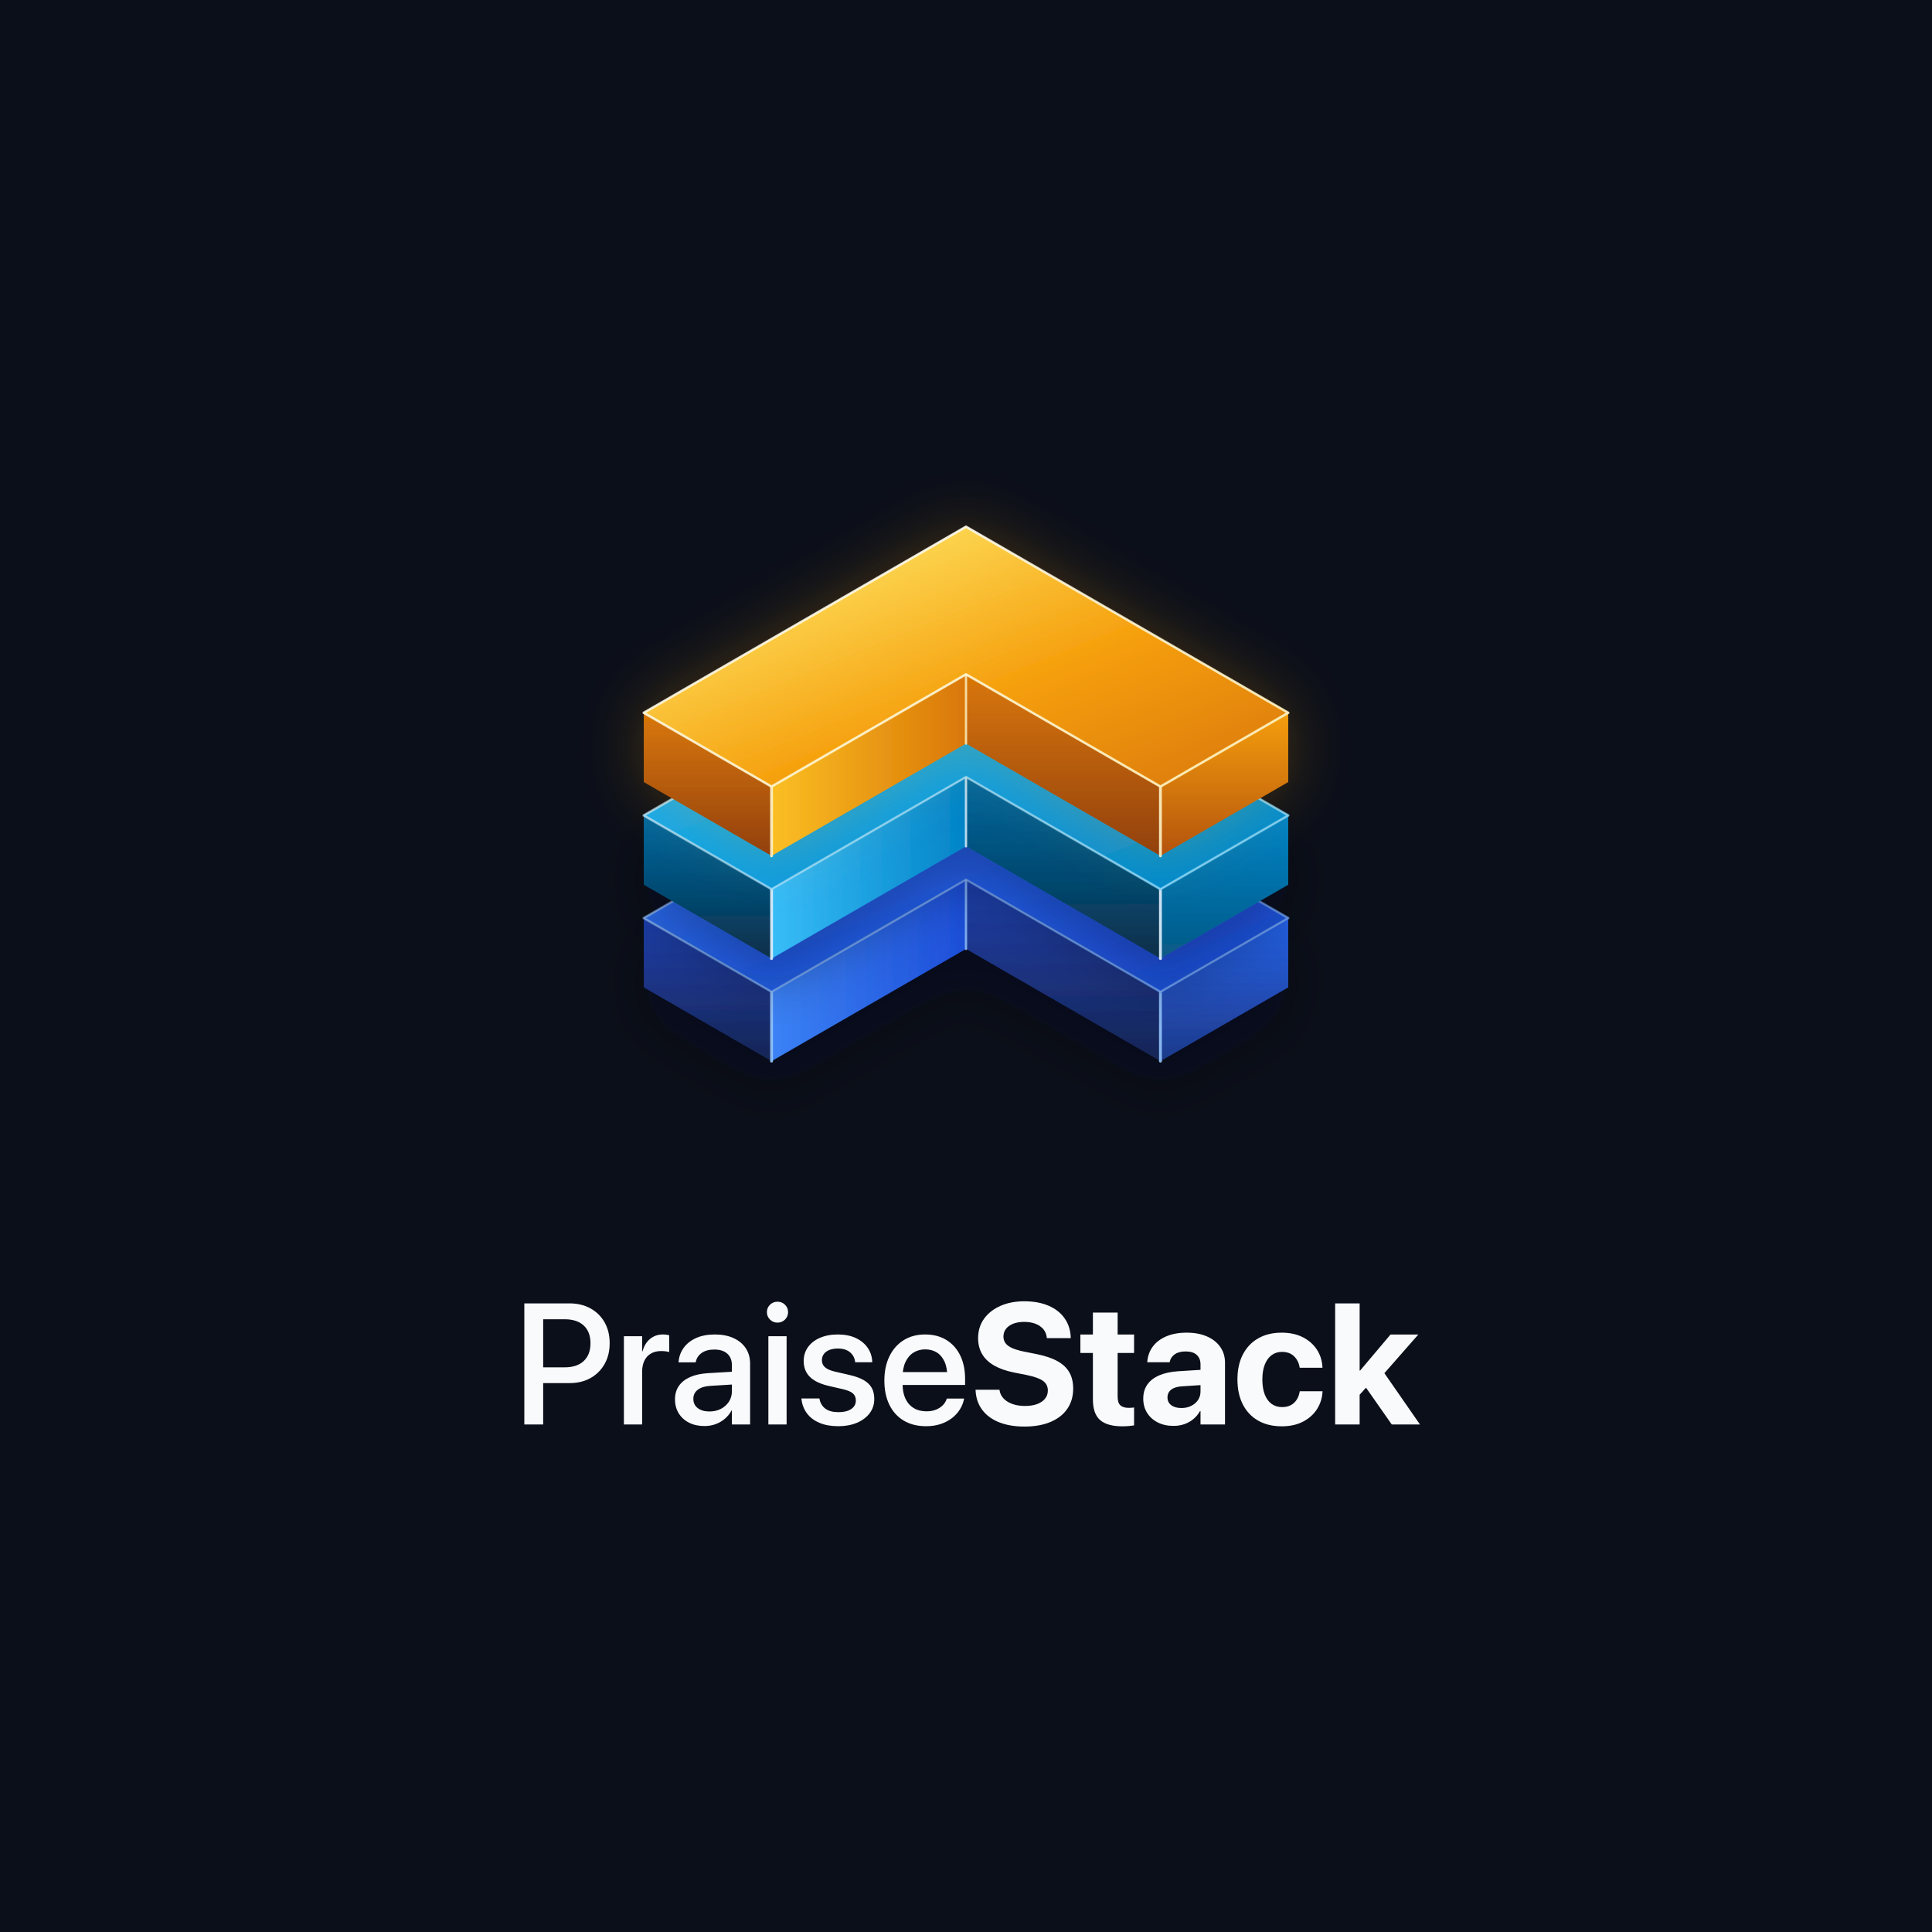
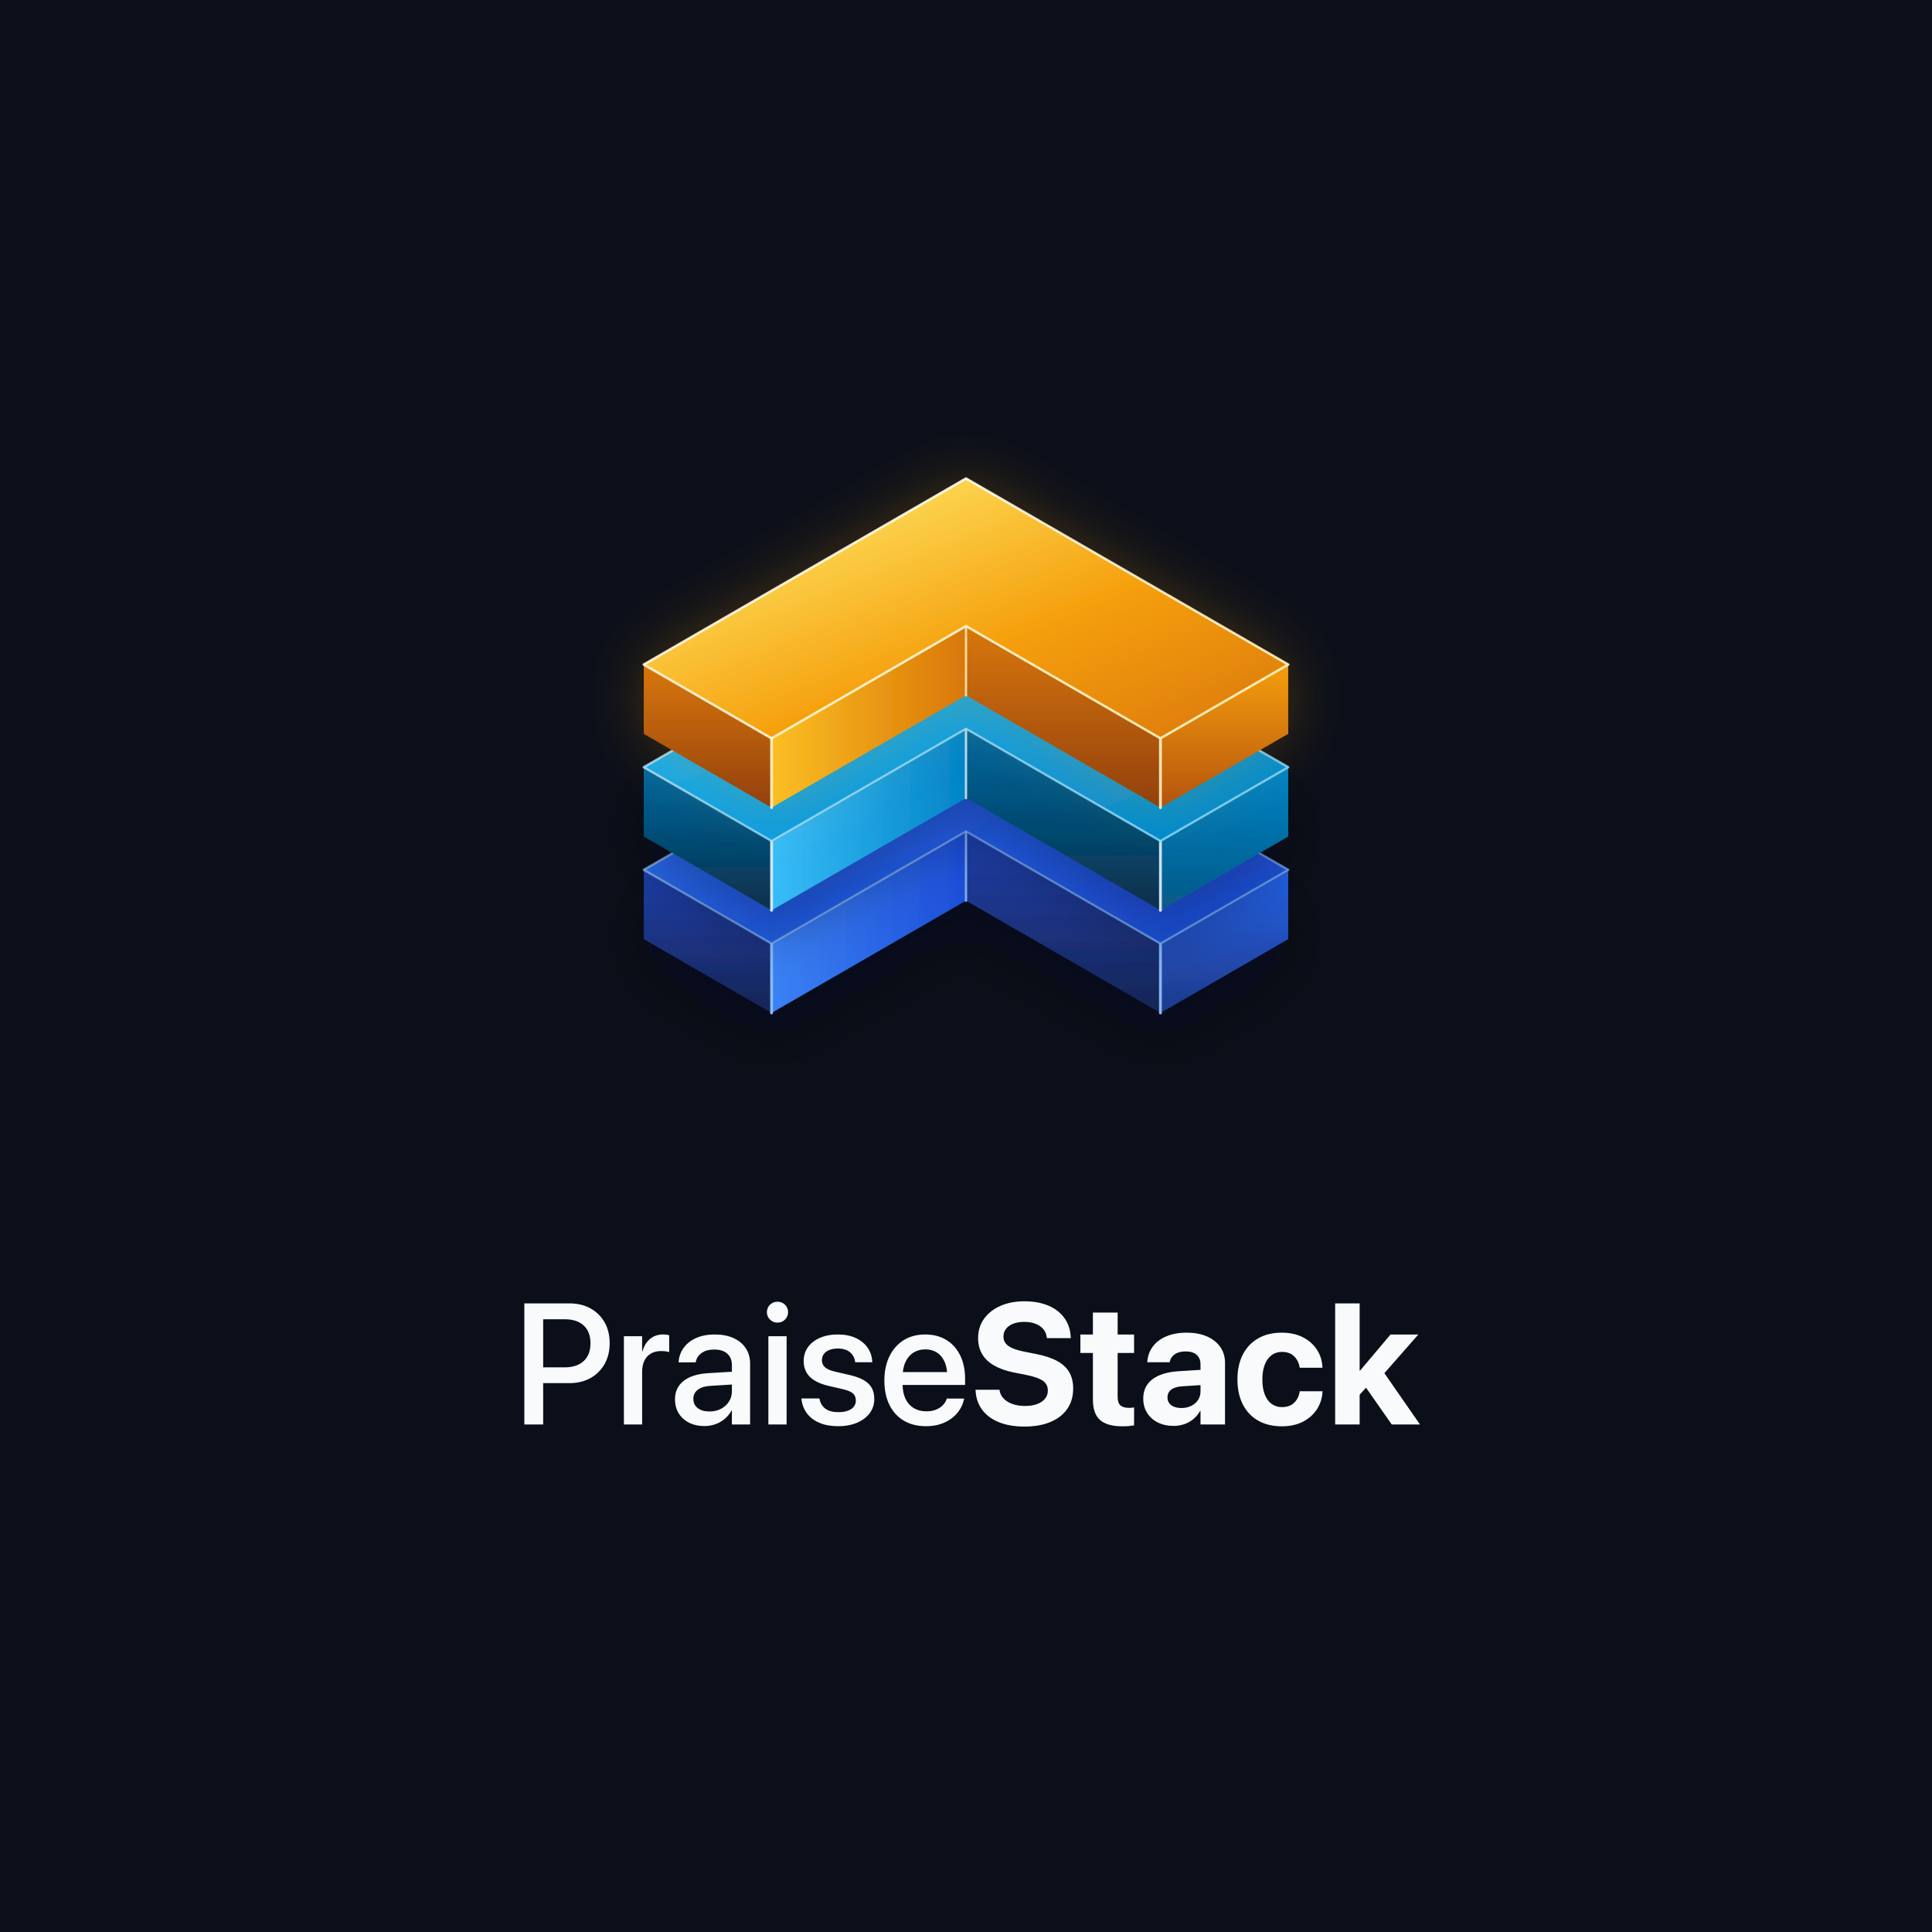
<svg xmlns="http://www.w3.org/2000/svg" viewBox="0 0 1024 1024" width="1024" height="1024">
  <defs>
    <filter id="softShadow" x="-20%" y="-20%" width="140%" height="140%">
      <feDropShadow dx="0" dy="16" stdDeviation="14" flood-color="#020617" flood-opacity="0.30" />
    </filter>
    <filter id="amberAura" x="-30%" y="-30%" width="160%" height="160%">
      <feDropShadow dx="0" dy="0" stdDeviation="16" flood-color="#F59E0B" flood-opacity="0.25" />
    </filter>
    <filter id="liveRedAura" x="-30%" y="-30%" width="160%" height="160%">
      <feDropShadow dx="0" dy="12" stdDeviation="16" flood-color="#DC2626" flood-opacity="0.35" />
    </filter>
    <linearGradient id="blueTop" x1="0%" y1="0%" x2="100%" y2="100%">
      <stop offset="0%" stop-color="#3B82F6" />
      <stop offset="50%" stop-color="#2563EB" />
      <stop offset="100%" stop-color="#1D4ED8" />
    </linearGradient>
    <linearGradient id="blueLeft" x1="0%" y1="0%" x2="0%" y2="100%">
      <stop offset="0%" stop-color="#1E40AF" />
      <stop offset="100%" stop-color="#172554" />
    </linearGradient>
    <linearGradient id="blueRight" x1="0%" y1="0%" x2="0%" y2="100%">
      <stop offset="0%" stop-color="#2563EB" />
      <stop offset="100%" stop-color="#1E3A8A" />
    </linearGradient>
    <linearGradient id="blueInner" x1="0%" y1="0%" x2="100%" y2="0%">
      <stop offset="0%" stop-color="#3B82F6" />
      <stop offset="100%" stop-color="#1D4ED8" />
    </linearGradient>
    <linearGradient id="blueRim" x1="0%" y1="0%" x2="100%" y2="100%">
      <stop offset="0%" stop-color="#93C5FD" stop-opacity="0.85" />
      <stop offset="50%" stop-color="#60A5FA" stop-opacity="0.45" />
      <stop offset="100%" stop-color="#3B82F6" stop-opacity="0.75" />
    </linearGradient>
    <linearGradient id="cyanTop" x1="0%" y1="0%" x2="100%" y2="100%">
      <stop offset="0%" stop-color="#38BDF8" />
      <stop offset="45%" stop-color="#0EA5E9" />
      <stop offset="100%" stop-color="#0284C7" />
    </linearGradient>
    <linearGradient id="cyanLeft" x1="0%" y1="0%" x2="0%" y2="100%">
      <stop offset="0%" stop-color="#0369A1" />
      <stop offset="100%" stop-color="#082F49" />
    </linearGradient>
    <linearGradient id="cyanRight" x1="0%" y1="0%" x2="0%" y2="100%">
      <stop offset="0%" stop-color="#0284C7" />
      <stop offset="100%" stop-color="#075985" />
    </linearGradient>
    <linearGradient id="cyanInner" x1="0%" y1="0%" x2="100%" y2="0%">
      <stop offset="0%" stop-color="#38BDF8" />
      <stop offset="100%" stop-color="#0284C7" />
    </linearGradient>
    <linearGradient id="cyanRim" x1="0%" y1="0%" x2="100%" y2="100%">
      <stop offset="0%" stop-color="#E0F2FE" stop-opacity="0.9" />
      <stop offset="50%" stop-color="#7DD3FC" stop-opacity="0.55" />
      <stop offset="100%" stop-color="#38BDF8" stop-opacity="0.8" />
    </linearGradient>
    <linearGradient id="amberTop" x1="0%" y1="0%" x2="100%" y2="100%">
      <stop offset="0%" stop-color="#FEF3C7" />
      <stop offset="25%" stop-color="#FCD34D" />
      <stop offset="60%" stop-color="#F59E0B" />
      <stop offset="100%" stop-color="#D97706" />
    </linearGradient>
    <linearGradient id="amberLeft" x1="0%" y1="0%" x2="0%" y2="100%">
      <stop offset="0%" stop-color="#D97706" />
      <stop offset="100%" stop-color="#92400E" />
    </linearGradient>
    <linearGradient id="amberRight" x1="0%" y1="0%" x2="0%" y2="100%">
      <stop offset="0%" stop-color="#F59E0B" />
      <stop offset="100%" stop-color="#B45309" />
    </linearGradient>
    <linearGradient id="amberInner" x1="0%" y1="0%" x2="100%" y2="0%">
      <stop offset="0%" stop-color="#FBBF24" />
      <stop offset="100%" stop-color="#D97706" />
    </linearGradient>
    <linearGradient id="amberRim" x1="0%" y1="0%" x2="100%" y2="100%">
      <stop offset="0%" stop-color="#FFFFFF" stop-opacity="0.95" />
      <stop offset="40%" stop-color="#FEF3C7" stop-opacity="0.8" />
      <stop offset="100%" stop-color="#FDE68A" stop-opacity="0.85" />
    </linearGradient>
    <linearGradient id="queueTop" x1="0%" y1="0%" x2="100%" y2="100%">
      <stop offset="0%" stop-color="#FECACA" />
      <stop offset="20%" stop-color="#F87171" />
      <stop offset="60%" stop-color="#EF4444" />
      <stop offset="100%" stop-color="#B91C1C" />
    </linearGradient>
    <linearGradient id="queueLeft" x1="0%" y1="0%" x2="0%" y2="100%">
      <stop offset="0%" stop-color="#DC2626" />
      <stop offset="100%" stop-color="#7F1D1D" />
    </linearGradient>
    <linearGradient id="queueRight" x1="0%" y1="0%" x2="0%" y2="100%">
      <stop offset="0%" stop-color="#EF4444" />
      <stop offset="100%" stop-color="#991B1B" />
    </linearGradient>
    <linearGradient id="queueRim" x1="0%" y1="0%" x2="100%" y2="100%">
      <stop offset="0%" stop-color="#FFFFFF" stop-opacity="0.95" />
      <stop offset="40%" stop-color="#FEE2E2" stop-opacity="0.85" />
      <stop offset="100%" stop-color="#FECACA" stop-opacity="0.90" />
    </linearGradient>
  </defs>
  <rect width="1024" height="1024" fill="#0B0F19" />
  <g filter="url(#softShadow)" stroke-linejoin="round">
-     <path d="M 615.06 525.7 L 512.0 466.2 L 512.0 502.92 L 615.06 562.42 Z" fill="url(#blueLeft)" />
-     <path d="M 512.0 466.2 L 408.94 525.7 L 408.94 562.42 L 512.0 502.92 Z" fill="url(#blueInner)" />
-     <path d="M 341.22 486.6 L 408.94 525.7 L 408.94 562.42 L 341.22 523.32 Z" fill="url(#blueLeft)" />
-     <path d="M 682.78 486.6 L 615.06 525.7 L 615.06 562.42 L 682.78 523.32 Z" fill="url(#blueRight)" />
-     <line x1="408.94" y1="525.7" x2="408.94" y2="562.42" stroke="#93C5FD" stroke-width="1.496" stroke-linecap="round" opacity="0.90" />
-     <line x1="615.06" y1="525.7" x2="615.06" y2="562.42" stroke="#93C5FD" stroke-width="1.496" stroke-linecap="round" opacity="0.90" />
-     <line x1="512.0" y1="466.2" x2="512.0" y2="502.92" stroke="#93C5FD" stroke-width="1.224" stroke-linecap="round" opacity="0.80" />
-     <path d="M 512.0 388.0 L 682.78 486.6 L 615.06 525.7 L 512.0 466.2 L 408.94 525.7 L 341.22 486.6 Z" fill="url(#blueTop)" stroke="url(#blueRim)" stroke-width="1.36" />
-     <path d="M 512.0 388.0 L 682.78 486.6 L 615.06 525.7 L 512.0 466.2 L 408.94 525.7 L 341.22 486.6 Z" fill="none" stroke="#FFFFFF" stroke-width="0.816" opacity="0.3" />
+     <path d="M 615.06 500.14 L 512.0 440.64 L 512.0 477.36 L 615.06 536.86 Z" fill="url(#blueLeft)" />
+     <path d="M 512.0 440.64 L 408.94 500.14 L 408.94 536.86 L 512.0 477.36 Z" fill="url(#blueInner)" />
+     <path d="M 341.22 461.04 L 408.94 500.14 L 408.94 536.86 L 341.22 497.76 Z" fill="url(#blueLeft)" />
+     <path d="M 682.78 461.04 L 615.06 500.14 L 615.06 536.86 L 682.78 497.76 Z" fill="url(#blueRight)" />
+     <line x1="408.94" y1="500.14" x2="408.94" y2="536.86" stroke="#93C5FD" stroke-width="1.496" stroke-linecap="round" opacity="0.90" />
+     <line x1="615.06" y1="500.14" x2="615.06" y2="536.86" stroke="#93C5FD" stroke-width="1.496" stroke-linecap="round" opacity="0.90" />
+     <line x1="512.0" y1="440.64" x2="512.0" y2="477.36" stroke="#93C5FD" stroke-width="1.224" stroke-linecap="round" opacity="0.80" />
+     <path d="M 512.0 362.44 L 682.78 461.04 L 615.06 500.14 L 512.0 440.64 L 408.94 500.14 L 341.22 461.04 Z" fill="url(#blueTop)" stroke="url(#blueRim)" stroke-width="1.36" />
+     <path d="M 512.0 362.44 L 682.78 461.04 L 615.06 500.14 L 512.0 440.64 L 408.94 500.14 L 341.22 461.04 Z" fill="none" stroke="#FFFFFF" stroke-width="0.816" opacity="0.3" />
  </g>
  <g filter="url(#softShadow)" stroke-linejoin="round">
-     <path d="M 615.06 471.3 L 512.0 411.8 L 512.0 448.52 L 615.06 508.02 Z" fill="url(#cyanLeft)" />
-     <path d="M 512.0 411.8 L 408.94 471.3 L 408.94 508.02 L 512.0 448.52 Z" fill="url(#cyanInner)" />
-     <path d="M 341.22 432.2 L 408.94 471.3 L 408.94 508.02 L 341.22 468.92 Z" fill="url(#cyanLeft)" />
-     <path d="M 682.78 432.2 L 615.06 471.3 L 615.06 508.02 L 682.78 468.92 Z" fill="url(#cyanRight)" />
-     <line x1="408.94" y1="471.3" x2="408.94" y2="508.02" stroke="#E0F2FE" stroke-width="1.496" stroke-linecap="round" opacity="0.90" />
-     <line x1="615.06" y1="471.3" x2="615.06" y2="508.02" stroke="#E0F2FE" stroke-width="1.496" stroke-linecap="round" opacity="0.90" />
-     <line x1="512.0" y1="411.8" x2="512.0" y2="448.52" stroke="#E0F2FE" stroke-width="1.224" stroke-linecap="round" opacity="0.80" />
-     <path d="M 512.0 333.6 L 682.78 432.2 L 615.06 471.3 L 512.0 411.8 L 408.94 471.3 L 341.22 432.2 Z" fill="url(#cyanTop)" stroke="url(#cyanRim)" stroke-width="1.36" />
-     <path d="M 512.0 333.6 L 682.78 432.2 L 615.06 471.3 L 512.0 411.8 L 408.94 471.3 L 341.22 432.2 Z" fill="none" stroke="#FFFFFF" stroke-width="0.816" opacity="0.38" />
+     <path d="M 615.06 445.74 L 512.0 386.24 L 512.0 422.96 L 615.06 482.46 Z" fill="url(#cyanLeft)" />
+     <path d="M 512.0 386.24 L 408.94 445.74 L 408.94 482.46 L 512.0 422.96 Z" fill="url(#cyanInner)" />
+     <path d="M 341.22 406.64 L 408.94 445.74 L 408.94 482.46 L 341.22 443.36 Z" fill="url(#cyanLeft)" />
+     <path d="M 682.78 406.64 L 615.06 445.74 L 615.06 482.46 L 682.78 443.36 Z" fill="url(#cyanRight)" />
+     <line x1="408.94" y1="445.74" x2="408.94" y2="482.46" stroke="#E0F2FE" stroke-width="1.496" stroke-linecap="round" opacity="0.90" />
+     <line x1="615.06" y1="445.74" x2="615.06" y2="482.46" stroke="#E0F2FE" stroke-width="1.496" stroke-linecap="round" opacity="0.90" />
+     <line x1="512.0" y1="386.24" x2="512.0" y2="422.96" stroke="#E0F2FE" stroke-width="1.224" stroke-linecap="round" opacity="0.80" />
+     <path d="M 512.0 308.04 L 682.78 406.64 L 615.06 445.74 L 512.0 386.24 L 408.94 445.74 L 341.22 406.64 Z" fill="url(#cyanTop)" stroke="url(#cyanRim)" stroke-width="1.36" />
+     <path d="M 512.0 308.04 L 682.78 406.64 L 615.06 445.74 L 512.0 386.24 L 408.94 445.74 L 341.22 406.64 Z" fill="none" stroke="#FFFFFF" stroke-width="0.816" opacity="0.38" />
  </g>
  <g filter="url(#amberAura)" stroke-linejoin="round">
-     <path d="M 615.06 416.9 L 512.0 357.4 L 512.0 394.12 L 615.06 453.62 Z" fill="url(#amberLeft)" />
-     <path d="M 512.0 357.4 L 408.94 416.9 L 408.94 453.62 L 512.0 394.12 Z" fill="url(#amberInner)" />
-     <path d="M 341.22 377.8 L 408.94 416.9 L 408.94 453.62 L 341.22 414.52 Z" fill="url(#amberLeft)" />
-     <path d="M 682.78 377.8 L 615.06 416.9 L 615.06 453.62 L 682.78 414.52 Z" fill="url(#amberRight)" />
-     <line x1="408.94" y1="416.9" x2="408.94" y2="453.62" stroke="#FEF3C7" stroke-width="1.496" stroke-linecap="round" opacity="0.90" />
-     <line x1="615.06" y1="416.9" x2="615.06" y2="453.62" stroke="#FEF3C7" stroke-width="1.496" stroke-linecap="round" opacity="0.90" />
-     <line x1="512.0" y1="357.4" x2="512.0" y2="394.12" stroke="#FEF3C7" stroke-width="1.224" stroke-linecap="round" opacity="0.80" />
-     <path d="M 512.0 279.2 L 682.78 377.8 L 615.06 416.9 L 512.0 357.4 L 408.94 416.9 L 341.22 377.8 Z" fill="url(#amberTop)" stroke="url(#amberRim)" stroke-width="1.36" />
-     <path d="M 512.0 279.2 L 682.78 377.8 L 615.06 416.9 L 512.0 357.4 L 408.94 416.9 L 341.22 377.8 Z" fill="none" stroke="#FFFFFF" stroke-width="0.816" opacity="0.5" />
+     <path d="M 615.06 391.34 L 512.0 331.84 L 512.0 368.56 L 615.06 428.06 Z" fill="url(#amberLeft)" />
+     <path d="M 512.0 331.84 L 408.94 391.34 L 408.94 428.06 L 512.0 368.56 Z" fill="url(#amberInner)" />
+     <path d="M 341.22 352.24 L 408.94 391.34 L 408.94 428.06 L 341.22 388.96 Z" fill="url(#amberLeft)" />
+     <path d="M 682.78 352.24 L 615.06 391.34 L 615.06 428.06 L 682.78 388.96 Z" fill="url(#amberRight)" />
+     <line x1="408.94" y1="391.34" x2="408.94" y2="428.06" stroke="#FEF3C7" stroke-width="1.496" stroke-linecap="round" opacity="0.90" />
+     <line x1="615.06" y1="391.34" x2="615.06" y2="428.06" stroke="#FEF3C7" stroke-width="1.496" stroke-linecap="round" opacity="0.90" />
+     <line x1="512.0" y1="331.84" x2="512.0" y2="368.56" stroke="#FEF3C7" stroke-width="1.224" stroke-linecap="round" opacity="0.80" />
+     <path d="M 512.0 253.64 L 682.78 352.24 L 615.06 391.34 L 512.0 331.84 L 408.94 391.34 L 341.22 352.24 Z" fill="url(#amberTop)" stroke="url(#amberRim)" stroke-width="1.36" />
+     <path d="M 512.0 253.64 L 682.78 352.24 L 615.06 391.34 L 512.0 331.84 L 408.94 391.34 L 341.22 352.24 Z" fill="none" stroke="#FFFFFF" stroke-width="0.816" opacity="0.5" />
  </g>
  <g transform="translate(272.00, 755.00) scale(0.91085)" fill="#F8FAFC">
    <path d="M 11.97 -24.06 L 11.97 -33.25 L 30.01 -33.25 Q 37.13 -33.25 41.05 -36.93 Q 44.97 -40.61 44.97 -47.19 L 44.97 -47.29 Q 44.97 -53.92 41.05 -57.57 Q 37.13 -61.22 30.01 -61.22 L 11.97 -61.22 L 11.97 -70.46 L 32.75 -70.46 Q 39.68 -70.46 44.94 -67.56 Q 50.19 -64.67 53.17 -59.47 Q 56.14 -54.26 56.14 -47.37 L 56.14 -47.27 Q 56.14 -40.37 53.17 -35.14 Q 50.19 -29.91 44.94 -26.98 Q 39.68 -24.06 32.75 -24.06 Z M 6.48 0.0 L 6.48 -70.46 L 17.45 -70.46 L 17.45 0.0 Z M 64.42 0.0 L 64.42 -51.35 L 75.03 -51.35 L 75.03 -42.56 L 75.26 -42.56 Q 76.48 -47.12 79.59 -49.74 Q 82.71 -52.37 87.1 -52.37 Q 88.25 -52.37 89.21 -52.23 Q 90.17 -52.1 90.78 -51.94 L 90.78 -42.12 Q 90.15 -42.37 88.86 -42.55 Q 87.57 -42.72 86.01 -42.72 Q 82.64 -42.72 80.17 -41.29 Q 77.69 -39.86 76.36 -37.15 Q 75.03 -34.44 75.03 -30.6 L 75.03 0.0 Z M 111.32 0.92 Q 106.22 0.92 102.35 -1.03 Q 98.48 -2.98 96.32 -6.48 Q 94.16 -9.99 94.16 -14.59 L 94.16 -14.68 Q 94.16 -19.18 96.42 -22.44 Q 98.67 -25.69 102.95 -27.59 Q 107.23 -29.48 113.3 -29.85 L 132.68 -31.0 L 132.68 -23.57 L 114.7 -22.46 Q 109.97 -22.18 107.41 -20.2 Q 104.84 -18.22 104.84 -14.95 L 104.84 -14.86 Q 104.84 -11.48 107.4 -9.52 Q 109.96 -7.56 114.21 -7.56 Q 117.92 -7.56 120.87 -9.08 Q 123.81 -10.61 125.53 -13.26 Q 127.26 -15.91 127.26 -19.22 L 127.26 -34.54 Q 127.26 -38.76 124.61 -41.18 Q 121.95 -43.6 117.04 -43.6 Q 112.49 -43.6 109.73 -41.65 Q 106.96 -39.7 106.3 -36.61 L 106.2 -36.16 L 96.23 -36.16 L 96.28 -36.71 Q 96.68 -41.16 99.27 -44.69 Q 101.86 -48.23 106.44 -50.3 Q 111.02 -52.37 117.33 -52.37 Q 123.61 -52.37 128.21 -50.27 Q 132.81 -48.17 135.34 -44.36 Q 137.86 -40.54 137.86 -35.39 L 137.86 0.0 L 127.26 0.0 L 127.26 -8.08 L 127.02 -8.08 Q 125.55 -5.34 123.16 -3.32 Q 120.77 -1.29 117.75 -0.18 Q 114.74 0.92 111.32 0.92 Z M 148.49 0.0 L 148.49 -51.35 L 159.1 -51.35 L 159.1 0.0 Z M 153.8 -59.26 Q 151.23 -59.26 149.43 -61.05 Q 147.63 -62.85 147.63 -65.35 Q 147.63 -67.9 149.43 -69.67 Q 151.23 -71.44 153.8 -71.44 Q 156.4 -71.44 158.18 -69.67 Q 159.96 -67.9 159.96 -65.35 Q 159.96 -62.85 158.18 -61.05 Q 156.4 -59.26 153.8 -59.26 Z M 189.23 1.01 Q 182.81 1.01 178.19 -0.96 Q 173.58 -2.93 170.94 -6.46 Q 168.31 -10.0 167.75 -14.69 L 167.7 -15.13 L 178.19 -15.13 L 178.29 -14.66 Q 179.03 -11.12 181.73 -9.14 Q 184.43 -7.17 189.27 -7.17 Q 192.46 -7.17 194.71 -7.98 Q 196.96 -8.8 198.17 -10.32 Q 199.39 -11.83 199.39 -13.91 L 199.39 -13.95 Q 199.39 -16.46 197.78 -17.98 Q 196.17 -19.5 192.02 -20.49 L 183.65 -22.42 Q 178.76 -23.55 175.52 -25.49 Q 172.28 -27.42 170.66 -30.25 Q 169.04 -33.09 169.04 -36.84 L 169.04 -36.89 Q 169.04 -41.51 171.53 -44.99 Q 174.02 -48.47 178.51 -50.42 Q 183.0 -52.37 188.9 -52.37 Q 194.97 -52.37 199.37 -50.3 Q 203.76 -48.22 206.22 -44.7 Q 208.67 -41.18 208.91 -36.8 L 208.95 -36.22 L 199.0 -36.22 L 198.95 -36.58 Q 198.51 -39.96 195.93 -42.07 Q 193.35 -44.19 188.9 -44.19 Q 186.05 -44.19 183.97 -43.35 Q 181.88 -42.51 180.77 -40.99 Q 179.65 -39.46 179.65 -37.41 L 179.65 -37.36 Q 179.65 -35.8 180.41 -34.53 Q 181.16 -33.27 182.85 -32.33 Q 184.54 -31.39 187.26 -30.75 L 195.63 -28.82 Q 200.88 -27.63 204.06 -25.76 Q 207.23 -23.89 208.68 -21.22 Q 210.12 -18.56 210.12 -14.85 L 210.12 -14.8 Q 210.12 -10.11 207.43 -6.54 Q 204.73 -2.98 200.01 -0.98 Q 195.29 1.01 189.23 1.01 Z M 240.25 1.01 Q 232.7 1.01 227.26 -2.24 Q 221.82 -5.49 218.9 -11.45 Q 215.99 -17.42 215.99 -25.52 L 215.99 -25.57 Q 215.99 -33.6 218.92 -39.63 Q 221.85 -45.67 227.17 -49.02 Q 232.49 -52.37 239.69 -52.37 Q 246.89 -52.37 252.11 -49.15 Q 257.33 -45.93 260.15 -40.11 Q 262.96 -34.29 262.96 -26.57 L 262.96 -22.98 L 221.25 -22.98 L 221.25 -30.48 L 257.83 -30.48 L 252.63 -23.5 L 252.63 -27.59 Q 252.63 -33.01 250.98 -36.59 Q 249.34 -40.17 246.44 -41.94 Q 243.53 -43.7 239.75 -43.7 Q 235.97 -43.7 232.99 -41.86 Q 230.0 -40.01 228.3 -36.41 Q 226.59 -32.81 226.59 -27.59 L 226.59 -23.49 Q 226.59 -18.5 228.28 -14.96 Q 229.97 -11.42 233.09 -9.54 Q 236.21 -7.65 240.48 -7.65 Q 243.59 -7.65 245.99 -8.61 Q 248.38 -9.56 249.96 -11.16 Q 251.54 -12.76 252.19 -14.7 L 252.31 -15.09 L 262.4 -15.09 L 262.29 -14.57 Q 261.67 -11.54 259.92 -8.74 Q 258.17 -5.93 255.34 -3.72 Q 252.51 -1.52 248.72 -0.25 Q 244.93 1.01 240.25 1.01 Z" />
    <path transform="translate(265.87, 0)" d="M 31.59 1.22 Q 23.22 1.22 16.99 -1.23 Q 10.77 -3.69 7.2 -8.31 Q 3.64 -12.94 3.22 -19.41 L 3.17 -20.21 L 17.09 -20.21 L 17.19 -19.65 Q 17.68 -16.94 19.65 -14.95 Q 21.63 -12.96 24.79 -11.87 Q 27.95 -10.77 31.96 -10.77 Q 36.06 -10.77 39.03 -11.88 Q 41.99 -12.99 43.62 -15.01 Q 45.24 -17.04 45.24 -19.73 L 45.24 -19.78 Q 45.24 -23.34 42.43 -25.37 Q 39.62 -27.39 33.06 -28.74 L 25.61 -30.22 Q 18.68 -31.62 14.01 -34.29 Q 9.35 -36.96 7.01 -40.95 Q 4.66 -44.95 4.66 -50.24 L 4.66 -50.29 Q 4.69 -56.74 8.14 -61.54 Q 11.6 -66.33 17.66 -69.01 Q 23.73 -71.68 31.52 -71.68 Q 39.67 -71.68 45.61 -69.13 Q 51.54 -66.58 54.87 -61.95 Q 58.2 -57.32 58.54 -51.15 L 58.59 -50.24 L 44.68 -50.24 L 44.6 -50.83 Q 44.24 -53.61 42.52 -55.58 Q 40.8 -57.54 37.99 -58.62 Q 35.18 -59.69 31.52 -59.69 Q 27.76 -59.69 25.04 -58.61 Q 22.31 -57.52 20.86 -55.6 Q 19.41 -53.69 19.41 -51.17 L 19.41 -51.12 Q 19.41 -48.9 20.65 -47.25 Q 21.9 -45.61 24.5 -44.45 Q 27.1 -43.29 31.15 -42.46 L 38.6 -40.97 Q 46.0 -39.5 50.72 -36.91 Q 55.44 -34.33 57.71 -30.4 Q 59.99 -26.46 59.99 -20.92 L 59.99 -20.87 Q 59.99 -14.11 56.59 -9.14 Q 53.2 -4.17 46.84 -1.48 Q 40.48 1.22 31.59 1.22 Z M 88.55 1.07 Q 79.83 1.07 75.65 -2.58 Q 71.46 -6.23 71.46 -14.62 L 71.46 -41.6 L 64.18 -41.6 L 64.18 -52.34 L 71.46 -52.34 L 71.46 -65.11 L 85.86 -65.11 L 85.86 -52.34 L 95.43 -52.34 L 95.43 -41.6 L 85.86 -41.6 L 85.86 -16.19 Q 85.86 -12.52 87.49 -11.1 Q 89.11 -9.67 92.36 -9.67 Q 93.31 -9.67 94.04 -9.74 Q 94.78 -9.81 95.43 -9.89 L 95.43 0.54 Q 94.24 0.73 92.5 0.9 Q 90.77 1.07 88.55 1.07 Z M 118.36 0.83 Q 113.13 0.83 109.17 -1.2 Q 105.2 -3.22 102.98 -6.8 Q 100.76 -10.38 100.76 -14.99 L 100.76 -15.06 Q 100.76 -19.85 103.15 -23.24 Q 105.54 -26.64 110.1 -28.6 Q 114.65 -30.57 121.14 -30.98 L 141.55 -32.25 L 141.55 -23.39 L 123.29 -22.19 Q 119.17 -21.95 117.02 -20.26 Q 114.87 -18.58 114.87 -15.8 L 114.87 -15.72 Q 114.87 -12.84 117.08 -11.21 Q 119.29 -9.57 122.97 -9.57 Q 126.17 -9.57 128.67 -10.82 Q 131.18 -12.06 132.63 -14.23 Q 134.08 -16.41 134.08 -19.12 L 134.08 -34.99 Q 134.08 -38.48 131.87 -40.49 Q 129.66 -42.5 125.46 -42.5 Q 121.48 -42.5 119.13 -40.86 Q 116.77 -39.21 116.24 -36.67 L 116.14 -36.21 L 103.1 -36.21 L 103.15 -36.79 Q 103.56 -41.65 106.37 -45.4 Q 109.18 -49.15 114.17 -51.28 Q 119.17 -53.42 126.07 -53.42 Q 132.84 -53.42 137.83 -51.23 Q 142.82 -49.05 145.58 -45.1 Q 148.34 -41.16 148.34 -35.89 L 148.34 0.0 L 134.08 0.0 L 134.08 -7.79 L 133.79 -7.79 Q 132.3 -5.13 129.99 -3.19 Q 127.69 -1.25 124.74 -0.21 Q 121.8 0.83 118.36 0.83 Z M 181.4 1.07 Q 173.44 1.07 167.64 -2.23 Q 161.84 -5.54 158.7 -11.67 Q 155.57 -17.8 155.57 -26.22 L 155.57 -26.27 Q 155.57 -34.64 158.73 -40.73 Q 161.89 -46.83 167.66 -50.12 Q 173.44 -53.42 181.27 -53.42 Q 188.38 -53.42 193.62 -50.76 Q 198.85 -48.1 201.81 -43.55 Q 204.76 -39.01 205.03 -33.35 L 205.05 -33.01 L 191.8 -33.01 L 191.72 -33.45 Q 191.09 -37.18 188.49 -39.71 Q 185.89 -42.24 181.47 -42.24 Q 177.98 -42.24 175.42 -40.31 Q 172.85 -38.38 171.46 -34.79 Q 170.07 -31.2 170.07 -26.2 L 170.07 -26.15 Q 170.07 -21.04 171.46 -17.46 Q 172.85 -13.87 175.43 -11.99 Q 178.0 -10.11 181.52 -10.11 Q 185.82 -10.11 188.43 -12.51 Q 191.04 -14.92 191.75 -18.9 L 191.82 -19.34 L 205.1 -19.34 L 205.08 -19.02 Q 204.74 -13.31 201.76 -8.76 Q 198.78 -4.22 193.59 -1.57 Q 188.4 1.07 181.4 1.07 Z M 212.43 0.0 L 212.43 -70.46 L 226.68 -70.46 L 226.68 0.0 Z M 245.36 0.0 L 229.2 -23.12 L 238.21 -33.98 L 261.79 0.0 Z M 224.95 -15.41 L 224.95 -31.4 L 226.98 -31.4 L 244.65 -52.34 L 260.82 -52.34 L 236.67 -24.83 L 233.5 -24.83 Z" />
  </g>
</svg>
